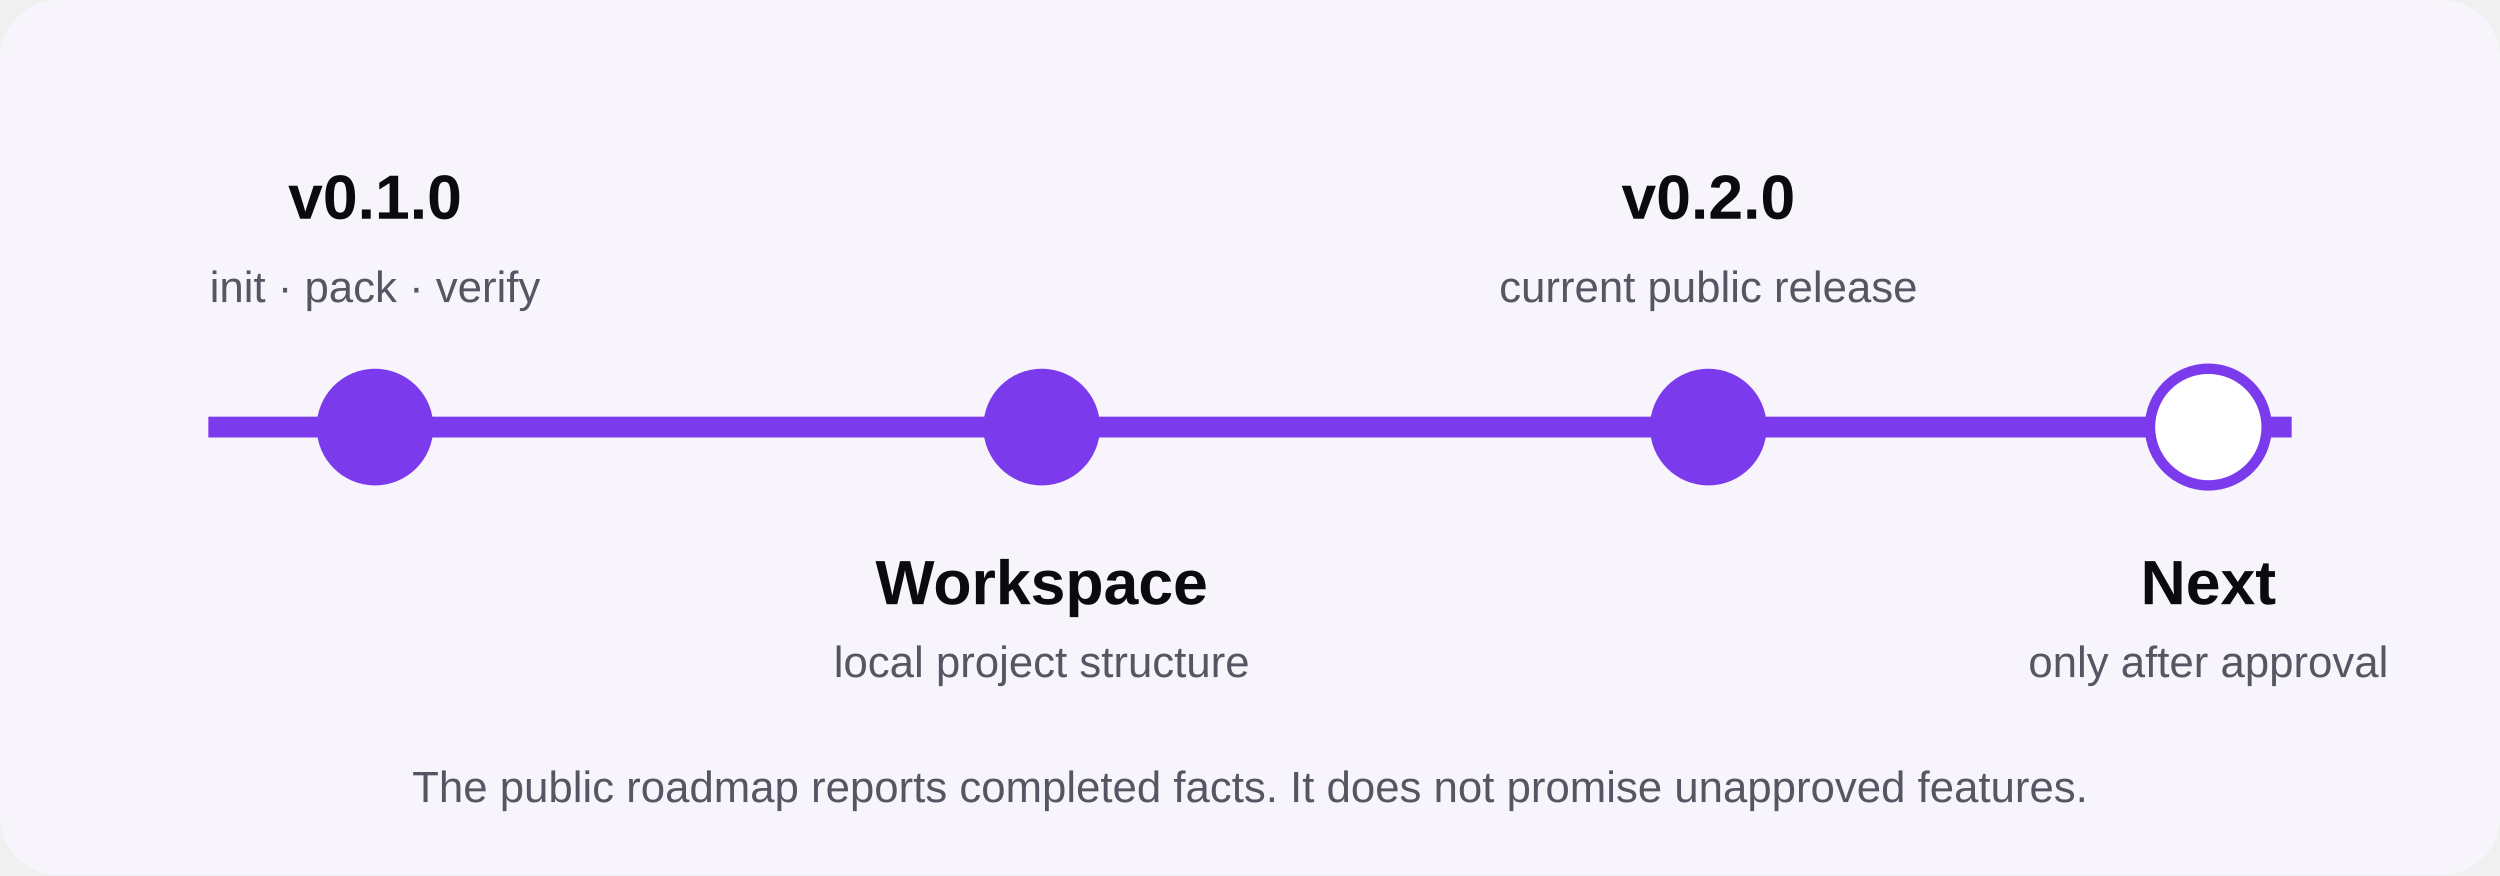
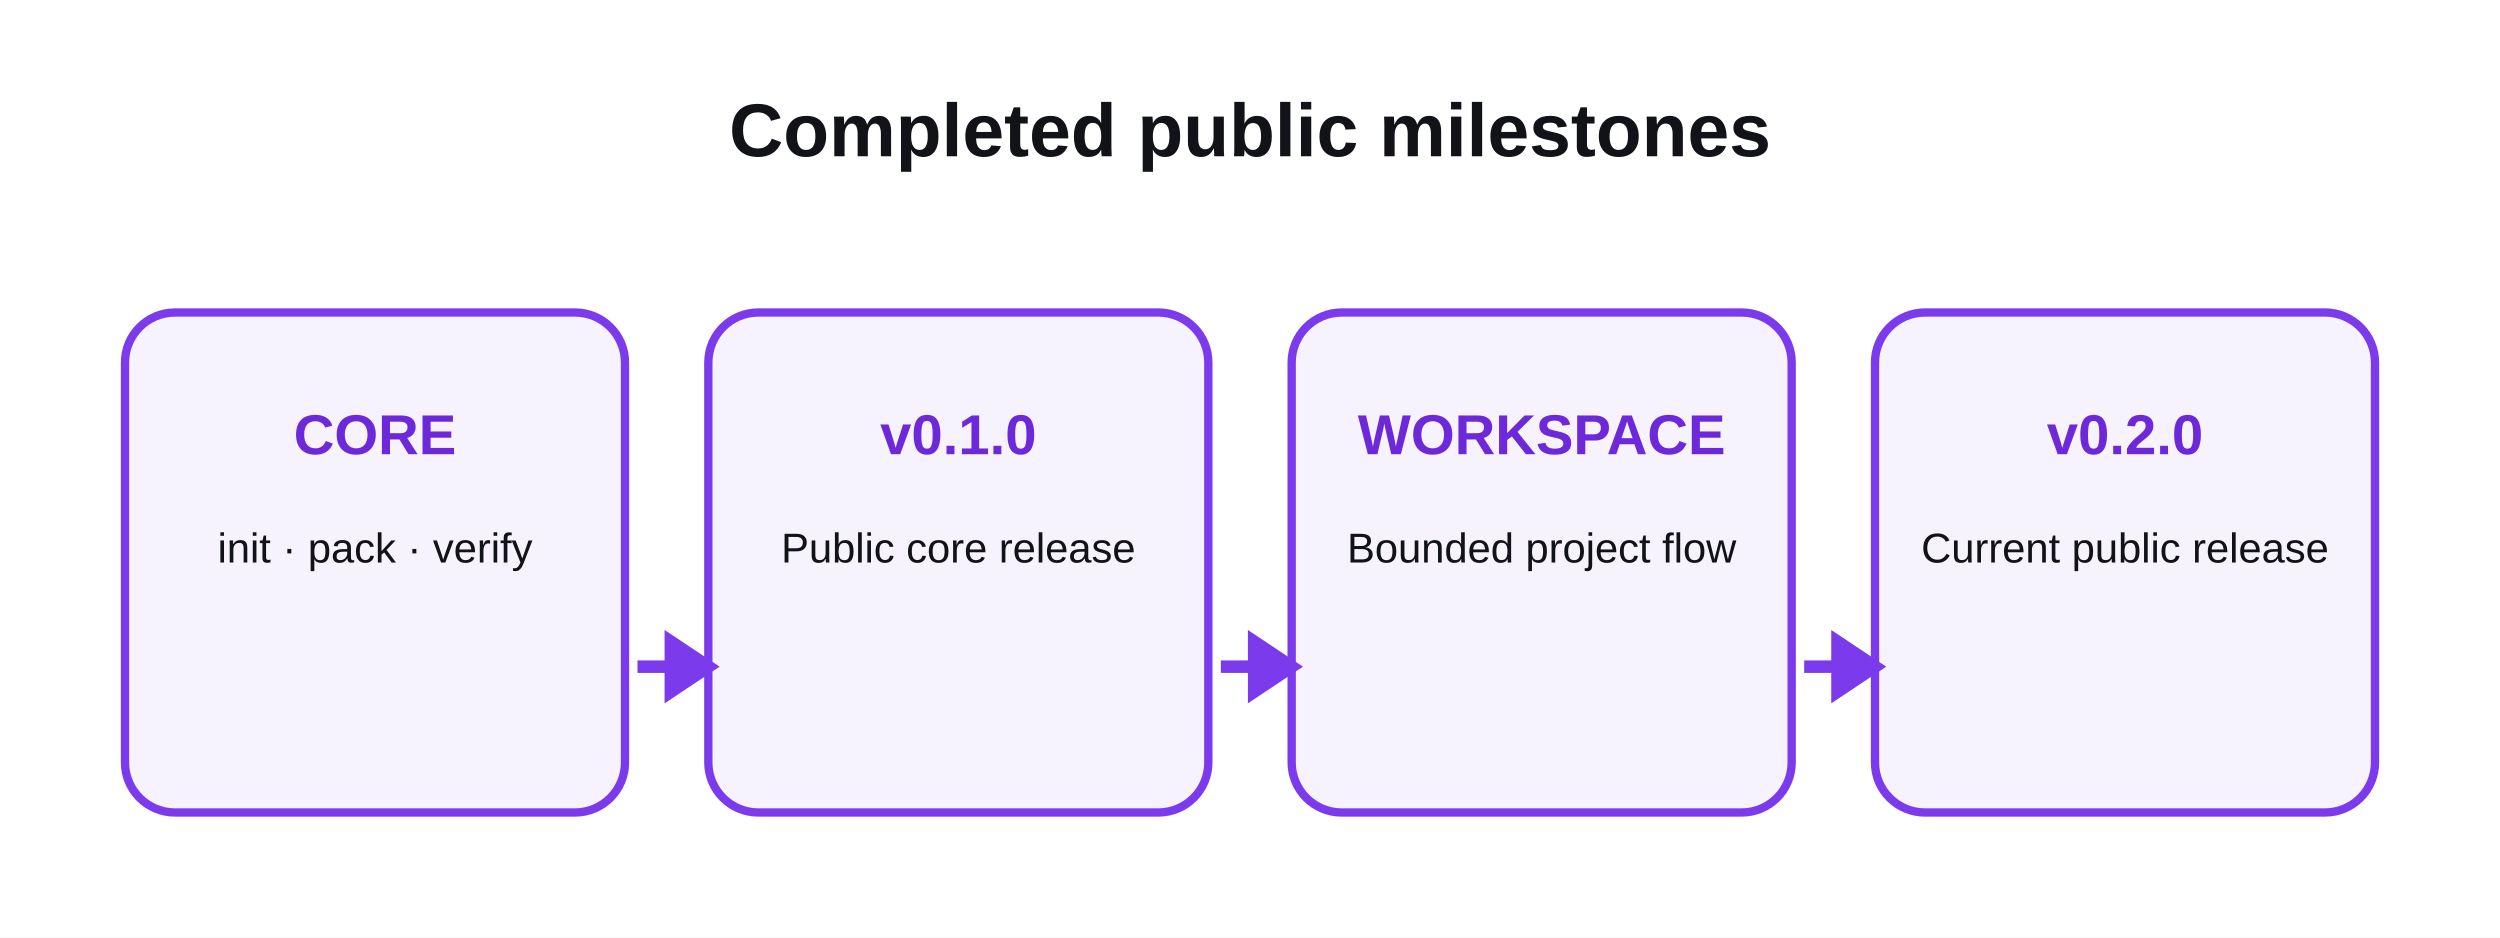
- <svg xmlns="http://www.w3.org/2000/svg" width="1200" height="420" viewBox="0 0 1200 420" role="img" aria-labelledby="title desc">
-   <rect width="1200" height="420" rx="28" fill="#F7F5FB" />
-   <rect x="100" y="200" width="1000" height="10" fill="#7C3AED" />
-   <g font-family="Segoe UI, Arial, sans-serif" text-anchor="middle">
-     <g fill="#7C3AED">
-       <circle cx="180" cy="205" r="28" />
-       <circle cx="500" cy="205" r="28" />
-       <circle cx="820" cy="205" r="28" />
-     </g>
-     <circle cx="1060" cy="205" r="28" fill="#FFFFFF" stroke="#7C3AED" stroke-width="5" />
-     <text x="180" y="105" font-size="30" font-weight="800" fill="#0B0B0F">v0.1.0</text>
-     <text x="180" y="145" font-size="21" fill="#555563">init · pack · verify</text>
-     <text x="500" y="290" font-size="30" font-weight="800" fill="#0B0B0F">Workspace</text>
-     <text x="500" y="325" font-size="21" fill="#555563">local project structure</text>
-     <text x="820" y="105" font-size="30" font-weight="800" fill="#0B0B0F">v0.2.0</text>
-     <text x="820" y="145" font-size="21" fill="#555563">current public release</text>
-     <text x="1060" y="290" font-size="30" font-weight="800" fill="#0B0B0F">Next</text>
-     <text x="1060" y="325" font-size="21" fill="#555563">only after approval</text>
+ <svg xmlns="http://www.w3.org/2000/svg" width="1200" height="450" viewBox="0 0 1200 450" role="img" aria-labelledby="title desc">
+   <rect width="1200" height="450" fill="#FFFFFF" />
+   <text x="600" y="75" text-anchor="middle" font-family="Arial, Helvetica, sans-serif" font-size="36" font-weight="700" fill="#111318">Completed public milestones</text>
+   <g font-family="Arial, Helvetica, sans-serif">
+     <rect x="60" y="150" width="240" height="240" rx="24" fill="#F6F3FF" stroke="#7C3AED" stroke-width="4" />
+     <rect x="340" y="150" width="240" height="240" rx="24" fill="#F6F3FF" stroke="#7C3AED" stroke-width="4" />
+     <rect x="620" y="150" width="240" height="240" rx="24" fill="#F6F3FF" stroke="#7C3AED" stroke-width="4" />
+     <rect x="900" y="150" width="240" height="240" rx="24" fill="#F6F3FF" stroke="#7C3AED" stroke-width="4" />
+     <text x="180" y="218" text-anchor="middle" font-size="27" font-weight="700" fill="#6D28D9">CORE</text>
+     <text x="180" y="270" text-anchor="middle" font-size="20" fill="#111318">init · pack · verify</text>
+     <text x="460" y="218" text-anchor="middle" font-size="27" font-weight="700" fill="#6D28D9">v0.1.0</text>
+     <text x="460" y="270" text-anchor="middle" font-size="20" fill="#111318">Public core release</text>
+     <text x="740" y="218" text-anchor="middle" font-size="27" font-weight="700" fill="#6D28D9">WORKSPACE</text>
+     <text x="740" y="270" text-anchor="middle" font-size="20" fill="#111318">Bounded project flow</text>
+     <text x="1020" y="218" text-anchor="middle" font-size="27" font-weight="700" fill="#6D28D9">v0.2.0</text>
+     <text x="1020" y="270" text-anchor="middle" font-size="20" fill="#111318">Current public release</text>
  </g>
-   <text x="600" y="385" text-anchor="middle" font-family="Segoe UI, Arial, sans-serif" font-size="21" fill="#555563">The public roadmap reports completed facts. It does not promise unapproved features.</text>
+   <g stroke="#7C3AED" stroke-width="6" fill="#7C3AED">
+     <line x1="306" y1="320" x2="322" y2="320" />
+     <polygon points="322,308 340,320 322,332" />
+     <line x1="586" y1="320" x2="602" y2="320" />
+     <polygon points="602,308 620,320 602,332" />
+     <line x1="866" y1="320" x2="882" y2="320" />
+     <polygon points="882,308 900,320 882,332" />
+   </g>
</svg>
